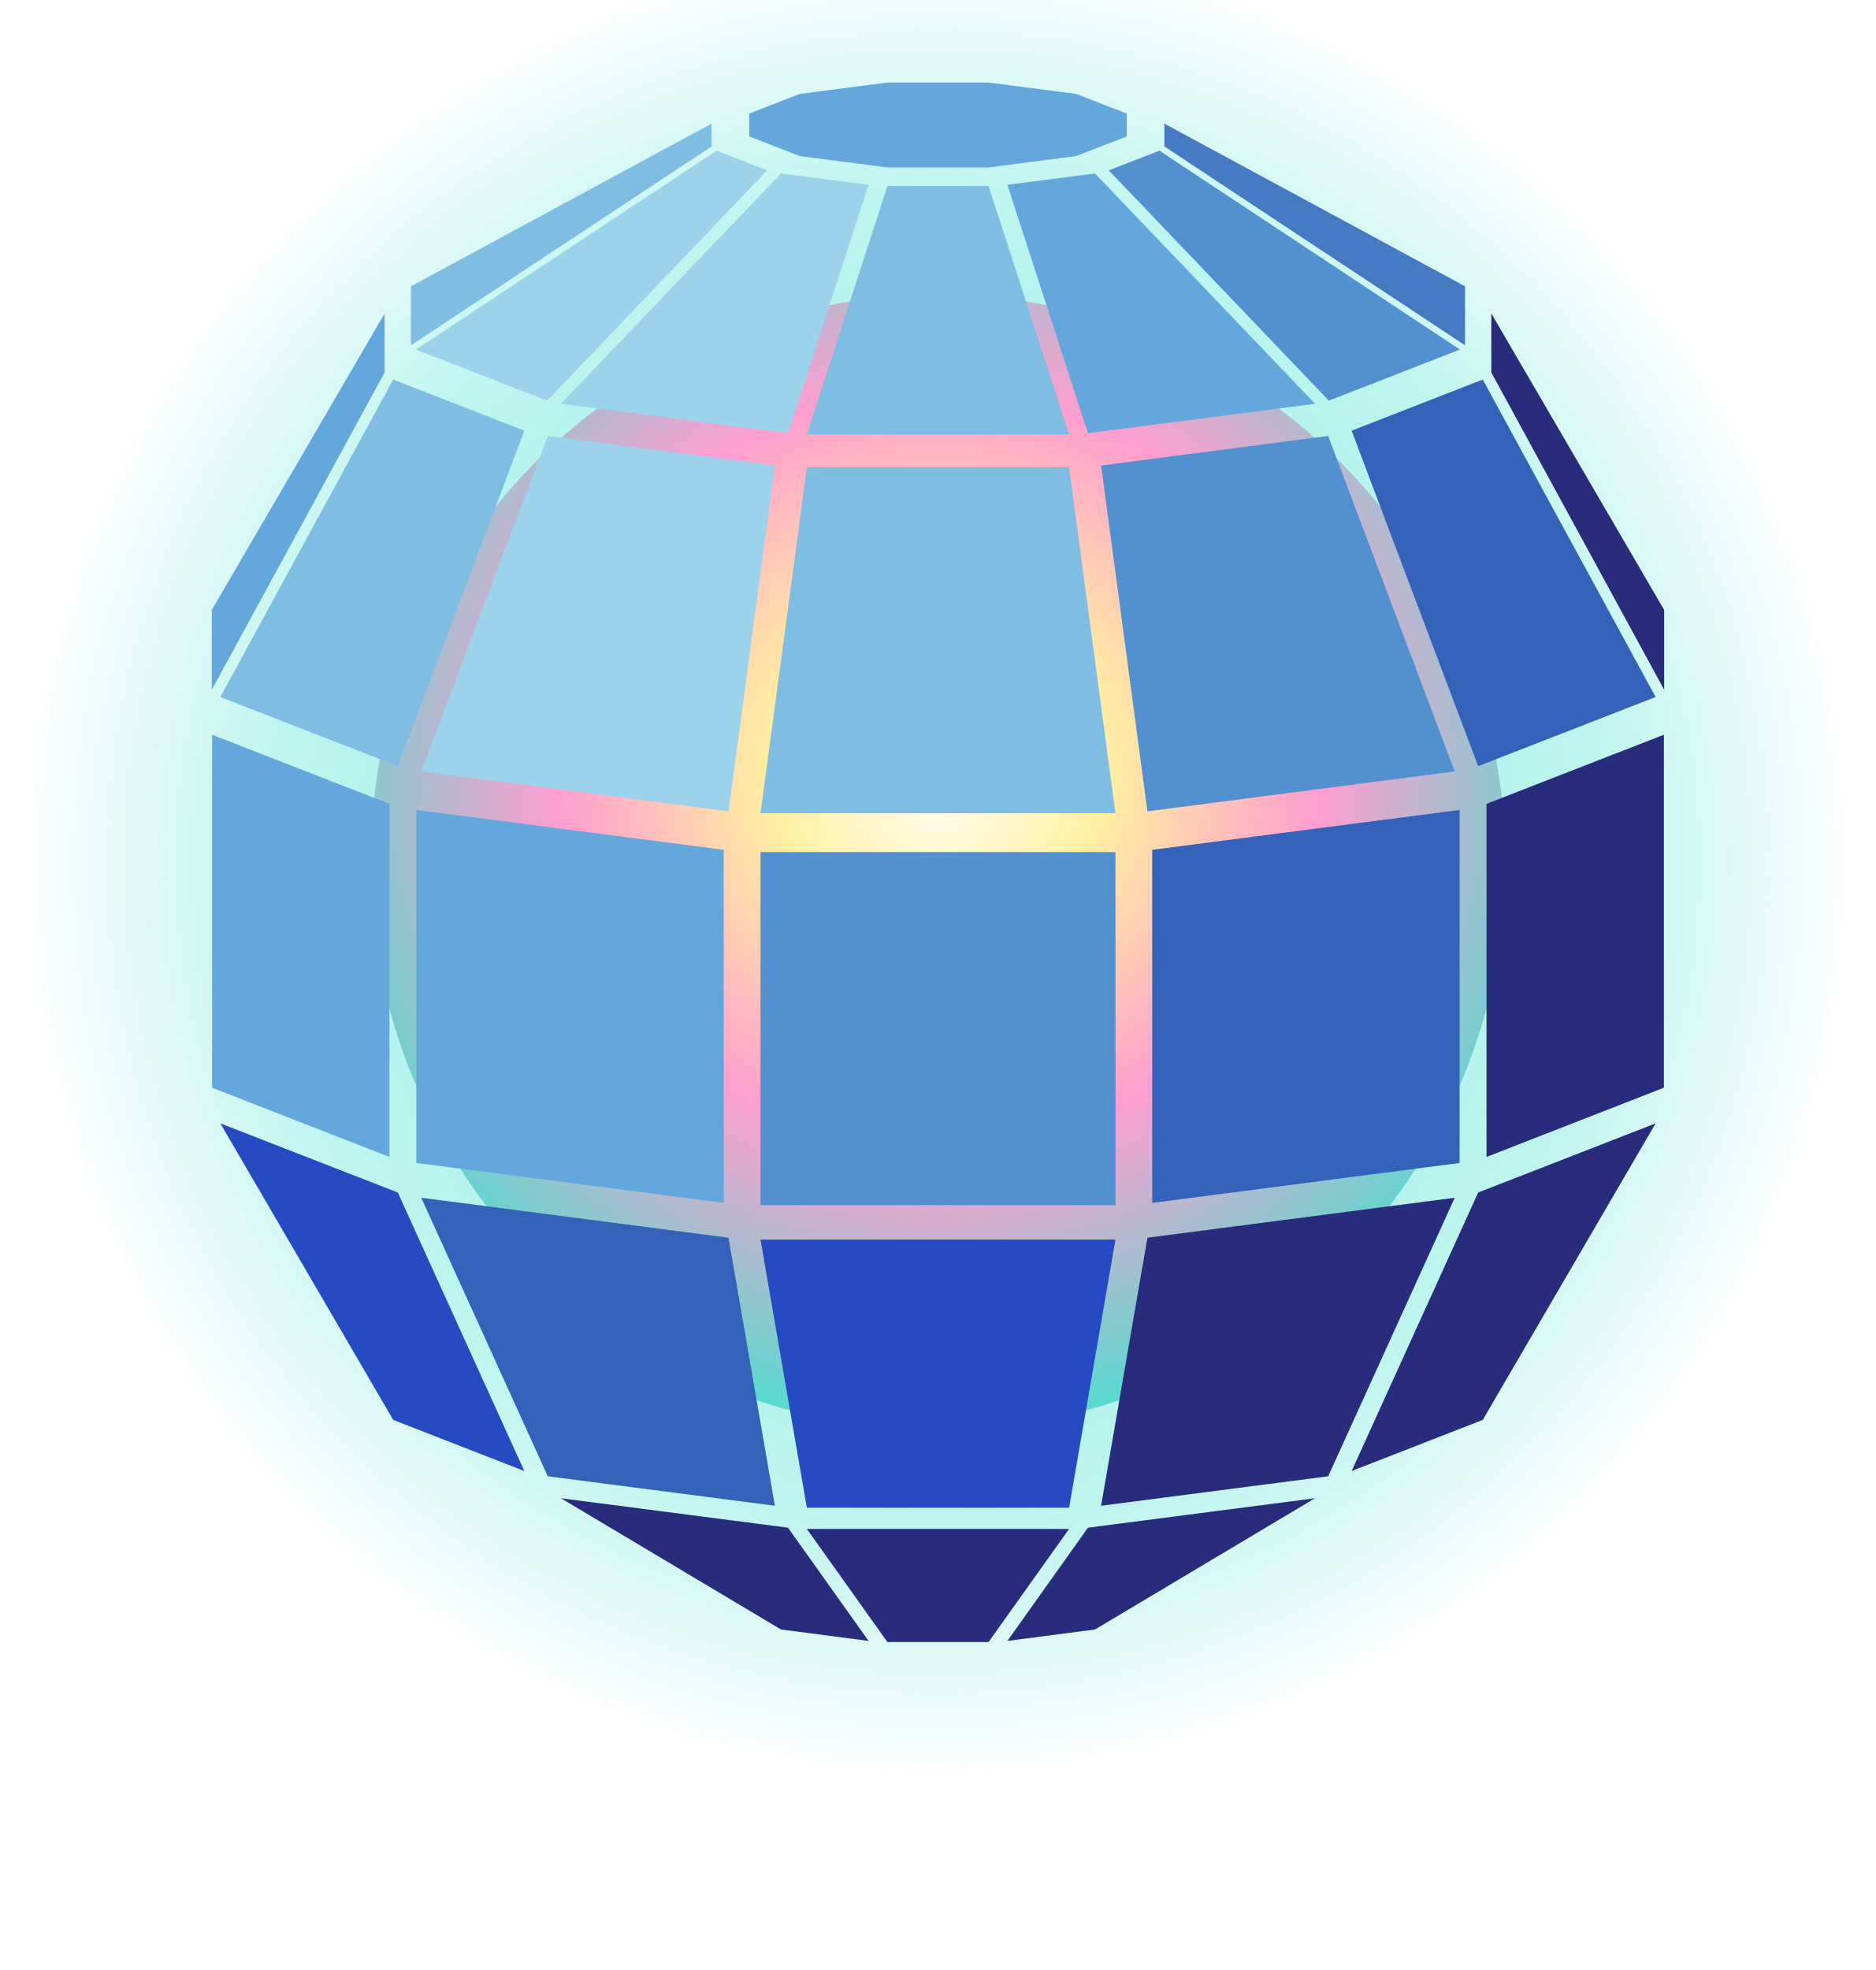
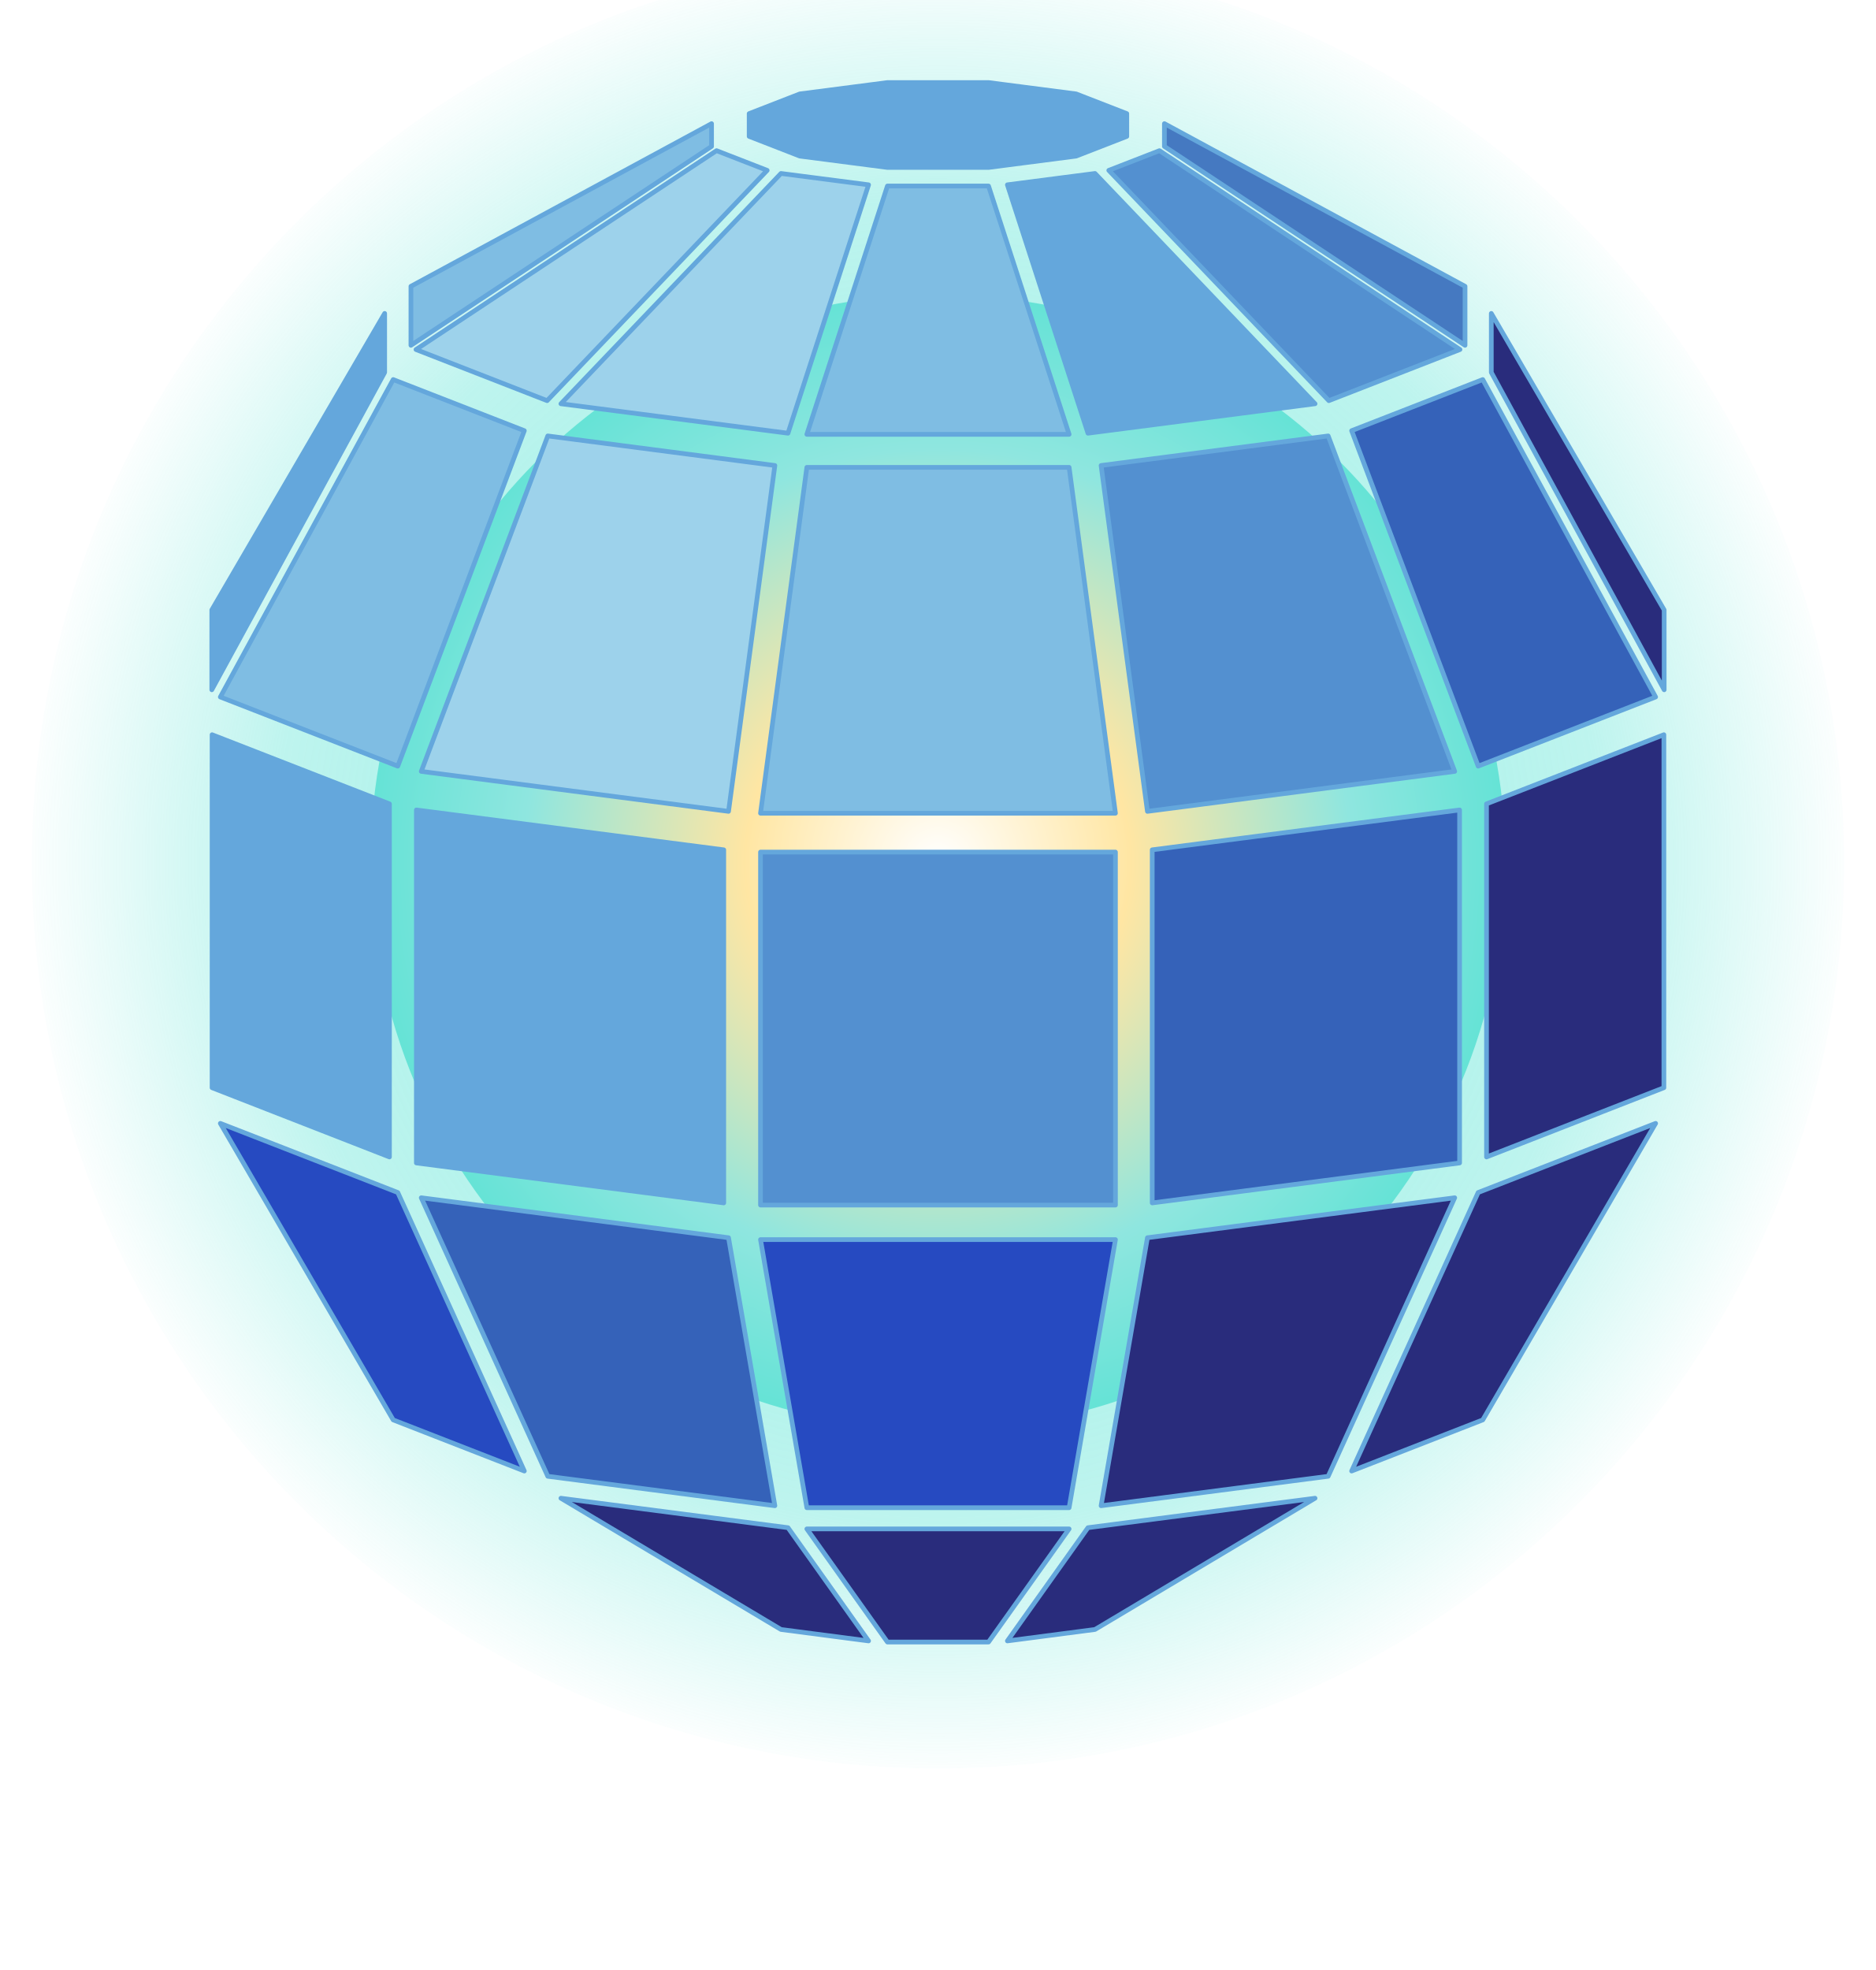
<svg xmlns="http://www.w3.org/2000/svg" viewBox="0 0 200 210" fill="none">
  <defs>
    <radialGradient id="corona" cx="50%" cy="50%" r="50%">
      <stop offset="0.35" stop-color="#5ee7d6" stop-opacity="0.55" />
      <stop offset="0.72" stop-color="#45e0cf" stop-opacity="0.35" />
      <stop offset="1" stop-color="#45e0cf" stop-opacity="0" />
    </radialGradient>
-     <radialGradient id="starcore" cx="50%" cy="42%" r="60%">
+     <radialGradient id="starcore" cx="50%" cy="50%" r="60%">
      <stop offset="0" stop-color="#ffffff" />
-       <stop offset="0.24" stop-color="#fff0a0" />
-       <stop offset="0.55" stop-color="#ff9ed0" />
+       <stop offset="0.28" stop-color="#ffe6a3" />
+       <stop offset="0.6" stop-color="#8fe6df" />
      <stop offset="1" stop-color="#45e0cf" />
    </radialGradient>
  </defs>
  <circle cx="100.00" cy="91.92" r="96.6" fill="url(#corona)" />
  <circle cx="100.00" cy="91.92" r="60.5" fill="url(#starcore)" />
-   <polygon points="22.58,65.02 22.58,73.53 41.01,39.70 41.01,33.41" fill="#64a7dc" />
-   <polygon points="177.42,73.53 177.42,65.02 158.99,33.41 158.99,39.70" fill="#292c7c" />
-   <polygon points="43.81,30.52 43.81,36.81 75.86,15.61 75.86,13.18" fill="#7fbde3" />
-   <polygon points="156.19,36.81 156.19,30.52 124.14,13.18 124.14,15.61" fill="#4579c1" />
-   <polygon points="105.39,17.85 114.73,16.64 120.13,14.54 120.13,12.11 114.73,10.01 105.39,8.80 94.61,8.80 85.27,10.01 79.87,12.11 79.87,14.54 85.27,16.64 94.61,17.85" fill="#64a7dc" />
-   <polygon points="83.26,173.70 92.60,174.92 84.01,162.85 59.80,159.71" fill="#292c7c" />
-   <polygon points="107.40,174.92 116.74,173.70 140.20,159.71 115.99,162.85" fill="#292c7c" />
-   <polygon points="94.61,175.04 105.39,175.04 113.98,162.98 86.02,162.98" fill="#292c7c" />
-   <polygon points="41.92,151.36 55.90,156.81 42.41,127.12 23.49,119.75" fill="#264ac1" />
-   <polygon points="144.10,156.81 158.08,151.36 176.51,119.75 157.59,127.12" fill="#292c7c" />
-   <polygon points="44.35,37.26 58.33,42.71 81.79,18.16 76.39,16.06" fill="#9dd2eb" />
-   <polygon points="141.67,42.71 155.65,37.26 123.61,16.06 118.21,18.16" fill="#5390d0" />
-   <polygon points="22.61,115.95 41.52,123.33 41.52,85.69 22.61,78.32" fill="#64a7dc" />
-   <polygon points="158.48,123.33 177.39,115.95 177.39,78.32 158.48,85.69" fill="#292c7c" />
-   <polygon points="23.49,74.30 42.41,81.67 55.90,45.91 41.92,40.46" fill="#7fbde3" />
-   <polygon points="157.59,81.67 176.51,74.30 158.08,40.46 144.10,45.91" fill="#3562b9" />
-   <polygon points="58.40,157.37 82.61,160.51 77.67,131.94 44.91,127.68" fill="#3562b9" />
-   <polygon points="117.39,160.51 141.60,157.37 155.09,127.68 122.33,131.94" fill="#292c7c" />
-   <polygon points="59.80,43.04 84.01,46.18 92.60,19.70 83.26,18.49" fill="#9dd2eb" />
-   <polygon points="115.99,46.18 140.20,43.04 116.74,18.49 107.40,19.70" fill="#64a7dc" />
-   <polygon points="86.02,46.30 113.98,46.30 105.39,19.83 94.61,19.83" fill="#7fbde3" />
-   <polygon points="86.02,160.72 113.98,160.72 118.92,132.14 81.08,132.14" fill="#264ac1" />
-   <polygon points="44.91,82.23 77.67,86.49 82.61,49.62 58.40,46.47" fill="#9dd2eb" />
-   <polygon points="122.33,86.49 155.09,82.23 141.60,46.47 117.39,49.62" fill="#5390d0" />
-   <polygon points="44.39,123.97 77.16,128.23 77.16,90.59 44.39,86.34" fill="#64a7dc" />
-   <polygon points="122.84,128.23 155.61,123.97 155.61,86.34 122.84,90.59" fill="#3562b9" />
-   <polygon points="81.08,86.69 118.92,86.69 113.98,49.82 86.02,49.82" fill="#7fbde3" />
-   <polygon points="81.08,128.46 118.92,128.46 118.92,90.83 81.08,90.83" fill="#5390d0" />
+   <polygon points="22.58,65.02 22.58,73.53 41.01,39.70 41.01,33.41" fill="#64a7dc" stroke="#64a7dc" stroke-width="0.5" stroke-linejoin="round" />
+   <polygon points="177.42,73.53 177.42,65.02 158.99,33.41 158.99,39.70" fill="#292c7c" stroke="#64a7dc" stroke-width="0.5" stroke-linejoin="round" />
+   <polygon points="43.81,30.52 43.81,36.81 75.86,15.61 75.86,13.18" fill="#7fbde3" stroke="#64a7dc" stroke-width="0.5" stroke-linejoin="round" />
+   <polygon points="156.19,36.81 156.19,30.52 124.14,13.18 124.14,15.61" fill="#4579c1" stroke="#64a7dc" stroke-width="0.5" stroke-linejoin="round" />
+   <polygon points="105.39,17.85 114.73,16.64 120.13,14.54 120.13,12.11 114.73,10.01 105.39,8.80 94.61,8.80 85.27,10.01 79.87,12.11 79.87,14.54 85.27,16.64 94.61,17.85" fill="#64a7dc" stroke="#64a7dc" stroke-width="0.5" stroke-linejoin="round" />
+   <polygon points="83.26,173.70 92.60,174.92 84.01,162.85 59.80,159.71" fill="#292c7c" stroke="#64a7dc" stroke-width="0.5" stroke-linejoin="round" />
+   <polygon points="107.40,174.92 116.74,173.70 140.20,159.71 115.99,162.85" fill="#292c7c" stroke="#64a7dc" stroke-width="0.5" stroke-linejoin="round" />
+   <polygon points="94.61,175.04 105.39,175.04 113.98,162.98 86.02,162.98" fill="#292c7c" stroke="#64a7dc" stroke-width="0.5" stroke-linejoin="round" />
+   <polygon points="41.92,151.36 55.90,156.81 42.41,127.12 23.49,119.75" fill="#264ac1" stroke="#64a7dc" stroke-width="0.5" stroke-linejoin="round" />
+   <polygon points="144.10,156.81 158.08,151.36 176.51,119.75 157.59,127.12" fill="#292c7c" stroke="#64a7dc" stroke-width="0.5" stroke-linejoin="round" />
+   <polygon points="44.35,37.26 58.33,42.71 81.79,18.16 76.39,16.06" fill="#9dd2eb" stroke="#64a7dc" stroke-width="0.5" stroke-linejoin="round" />
+   <polygon points="141.67,42.71 155.65,37.26 123.61,16.06 118.21,18.16" fill="#5390d0" stroke="#64a7dc" stroke-width="0.5" stroke-linejoin="round" />
+   <polygon points="22.61,115.95 41.52,123.33 41.52,85.69 22.61,78.32" fill="#64a7dc" stroke="#64a7dc" stroke-width="0.5" stroke-linejoin="round" />
+   <polygon points="158.48,123.33 177.39,115.95 177.39,78.32 158.48,85.69" fill="#292c7c" stroke="#64a7dc" stroke-width="0.5" stroke-linejoin="round" />
+   <polygon points="23.49,74.30 42.41,81.67 55.90,45.91 41.92,40.46" fill="#7fbde3" stroke="#64a7dc" stroke-width="0.5" stroke-linejoin="round" />
+   <polygon points="157.59,81.67 176.51,74.30 158.08,40.46 144.10,45.91" fill="#3562b9" stroke="#64a7dc" stroke-width="0.5" stroke-linejoin="round" />
+   <polygon points="58.40,157.37 82.61,160.51 77.67,131.94 44.91,127.68" fill="#3562b9" stroke="#64a7dc" stroke-width="0.5" stroke-linejoin="round" />
+   <polygon points="117.39,160.51 141.60,157.37 155.09,127.68 122.33,131.94" fill="#292c7c" stroke="#64a7dc" stroke-width="0.5" stroke-linejoin="round" />
+   <polygon points="59.80,43.04 84.01,46.18 92.60,19.70 83.26,18.49" fill="#9dd2eb" stroke="#64a7dc" stroke-width="0.5" stroke-linejoin="round" />
+   <polygon points="115.99,46.18 140.20,43.04 116.74,18.49 107.40,19.70" fill="#64a7dc" stroke="#64a7dc" stroke-width="0.5" stroke-linejoin="round" />
+   <polygon points="86.02,46.30 113.98,46.30 105.39,19.83 94.61,19.83" fill="#7fbde3" stroke="#64a7dc" stroke-width="0.5" stroke-linejoin="round" />
+   <polygon points="86.02,160.72 113.98,160.72 118.92,132.14 81.08,132.14" fill="#264ac1" stroke="#64a7dc" stroke-width="0.5" stroke-linejoin="round" />
+   <polygon points="44.91,82.23 77.67,86.49 82.61,49.62 58.40,46.47" fill="#9dd2eb" stroke="#64a7dc" stroke-width="0.5" stroke-linejoin="round" />
+   <polygon points="122.33,86.49 155.09,82.23 141.60,46.47 117.39,49.62" fill="#5390d0" stroke="#64a7dc" stroke-width="0.5" stroke-linejoin="round" />
+   <polygon points="44.39,123.97 77.16,128.23 77.16,90.59 44.39,86.34" fill="#64a7dc" stroke="#64a7dc" stroke-width="0.5" stroke-linejoin="round" />
+   <polygon points="122.84,128.23 155.61,123.97 155.61,86.34 122.84,90.59" fill="#3562b9" stroke="#64a7dc" stroke-width="0.5" stroke-linejoin="round" />
+   <polygon points="81.08,86.69 118.92,86.69 113.98,49.82 86.02,49.82" fill="#7fbde3" stroke="#64a7dc" stroke-width="0.5" stroke-linejoin="round" />
+   <polygon points="81.08,128.46 118.92,128.46 118.92,90.83 81.08,90.83" fill="#5390d0" stroke="#64a7dc" stroke-width="0.5" stroke-linejoin="round" />
</svg>
